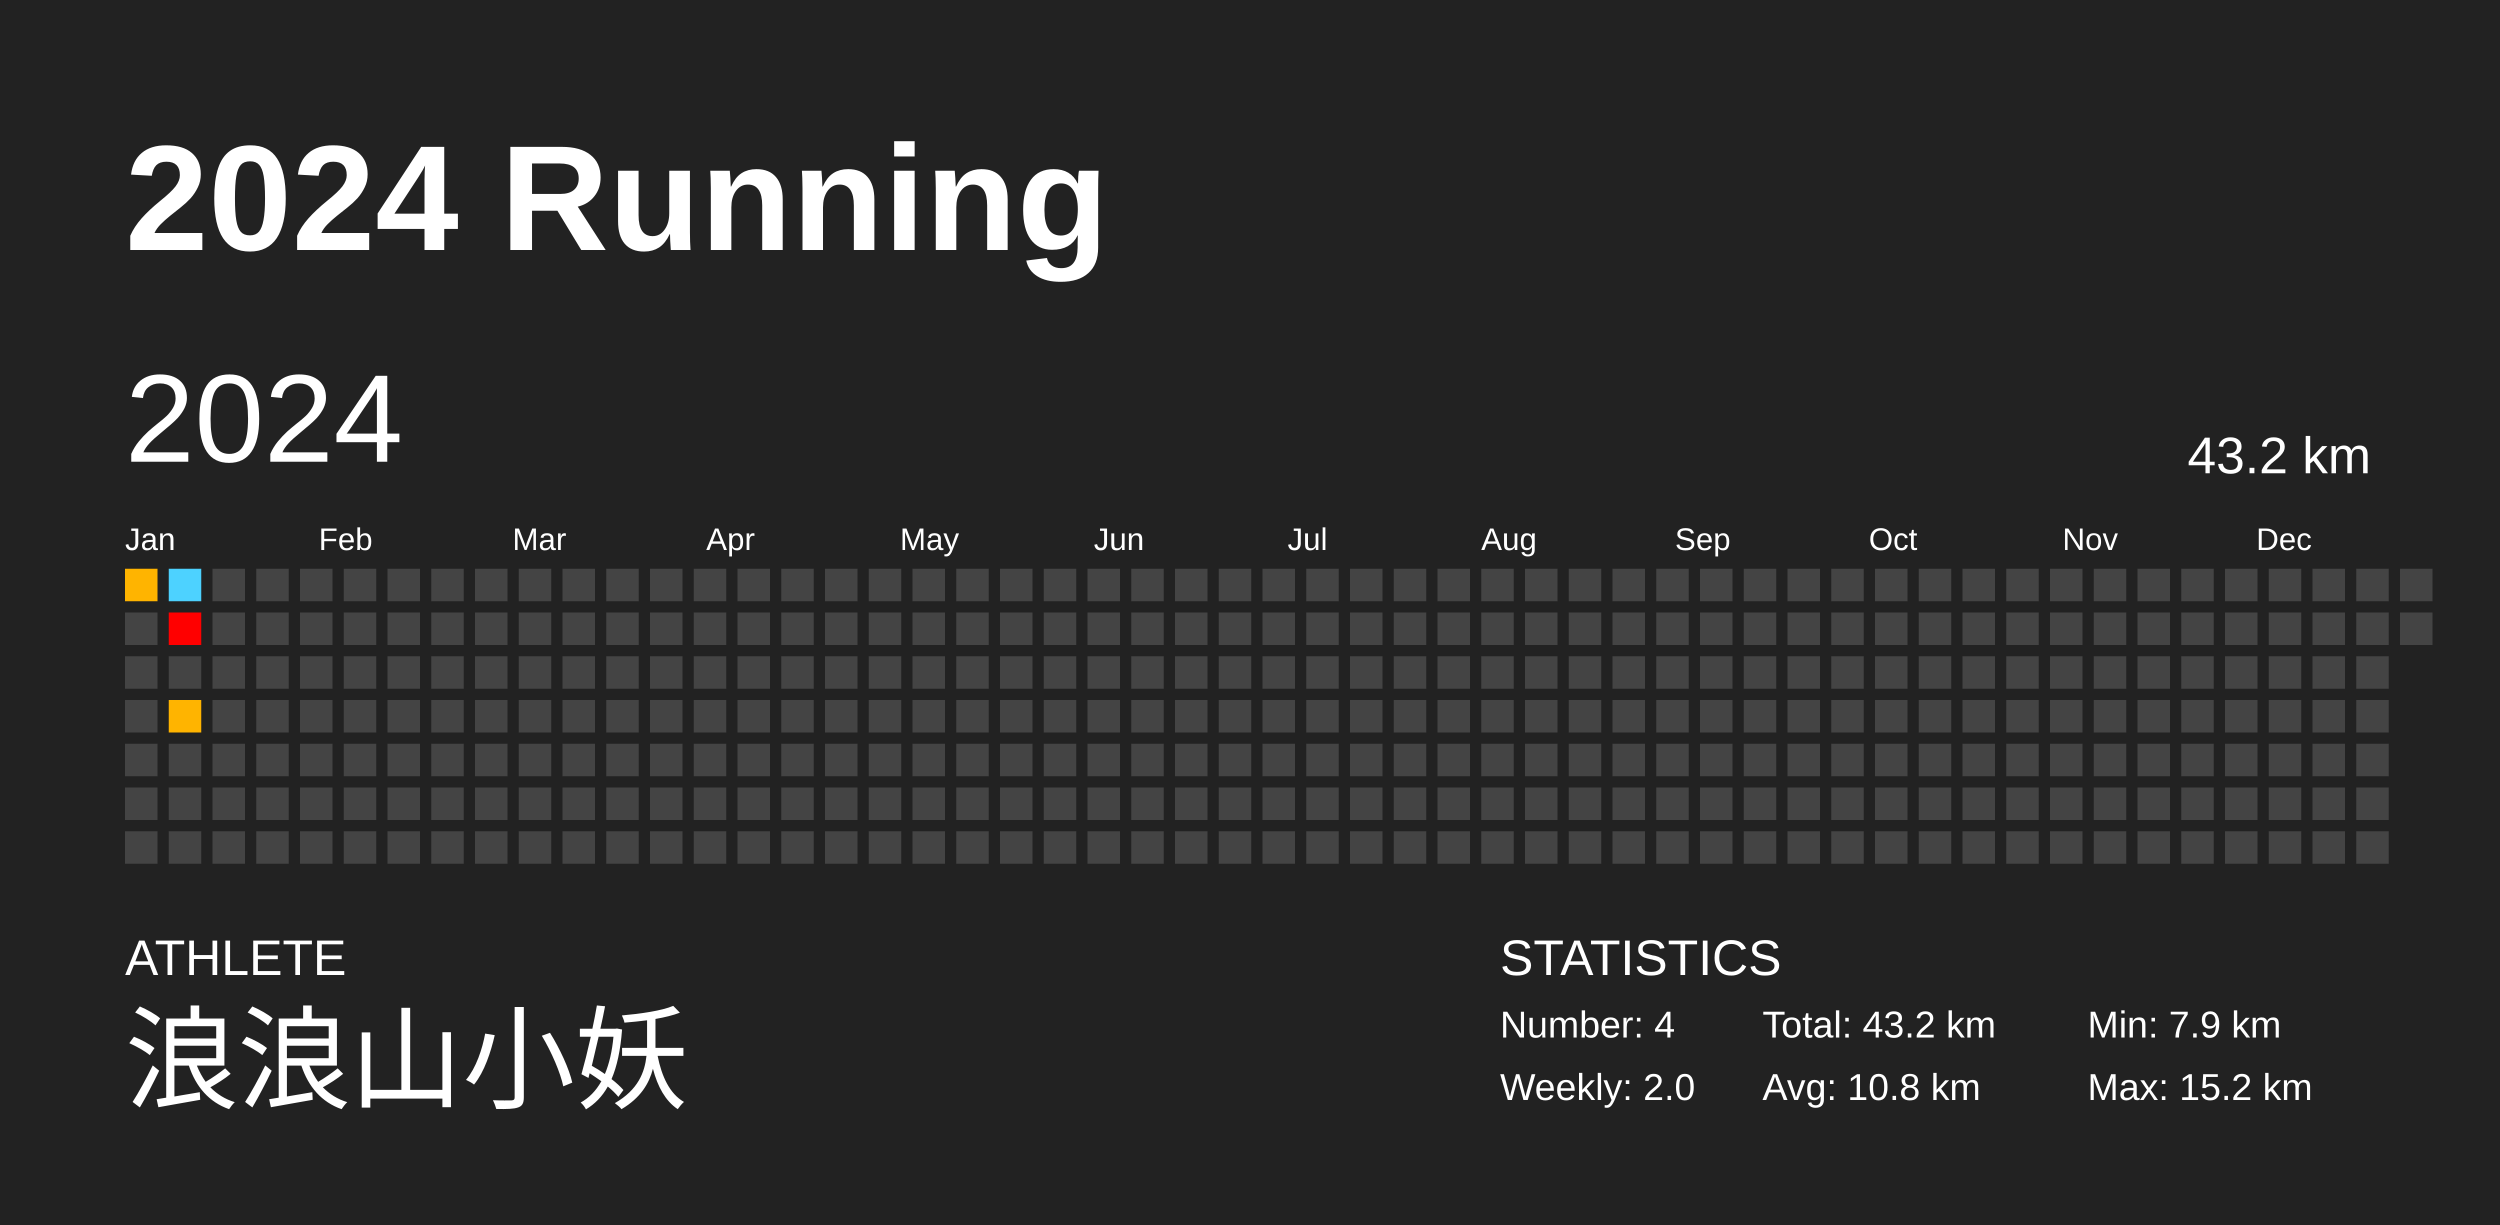
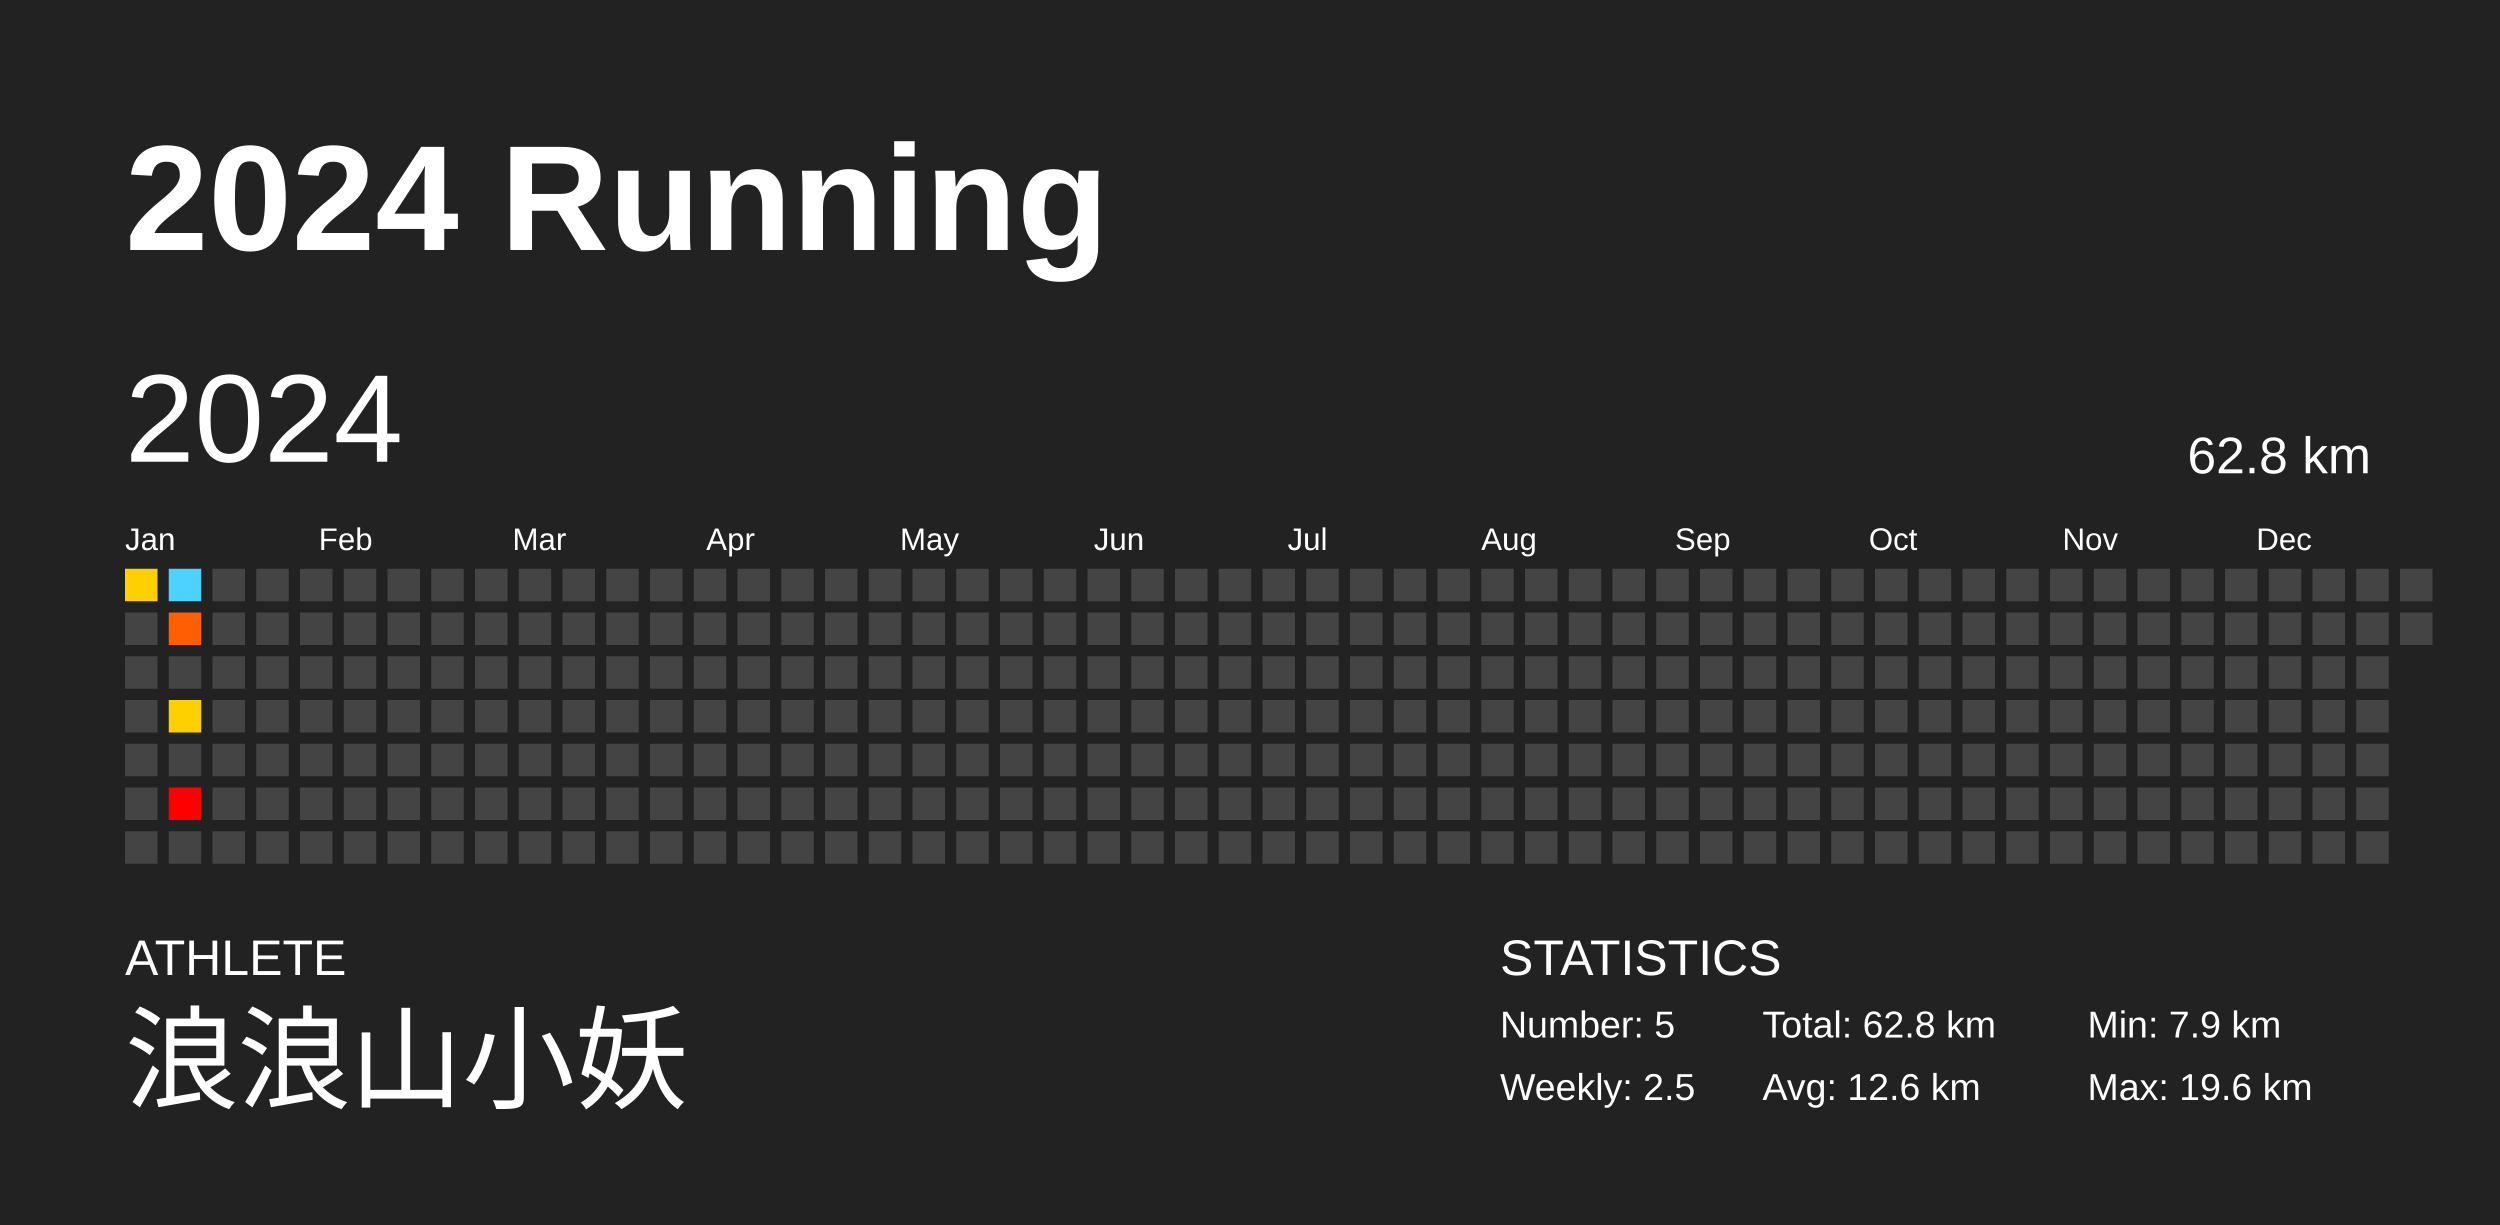
<svg xmlns="http://www.w3.org/2000/svg" baseProfile="full" height="98mm" version="1.1" viewBox="0,0,200,98" width="200mm">
  <defs />
  <rect fill="#222222" height="98" width="200" x="0" y="0" />
  <text fill="#FFFFFF" style="font-size:12px; font-family:Arial; font-weight:bold;" x="10" y="20">2024 Running</text>
  <text fill="#FFFFFF" style="font-size:4px; font-family:Arial" x="10" y="78">ATHLETE</text>
  <text fill="#FFFFFF" style="font-size:9px; font-family:Arial" x="10" y="88">浪浪山小妖</text>
  <text fill="#FFFFFF" style="font-size:4px; font-family:Arial" x="120" y="78">STATISTICS</text>
-   <text fill="#FFFFFF" style="font-size:3px; font-family:Arial" x="120" y="83">Number: 4</text>
-   <text fill="#FFFFFF" style="font-size:3px; font-family:Arial" x="120" y="88">Weekly: 2.0</text>
-   <text fill="#FFFFFF" style="font-size:3px; font-family:Arial" x="141" y="83">Total: 43.2 km</text>
-   <text fill="#FFFFFF" style="font-size:3px; font-family:Arial" x="141" y="88">Avg: 10.8 km</text>
+   <text fill="#FFFFFF" style="font-size:3px; font-family:Arial" x="120" y="83">Number: 5</text>
+   <text fill="#FFFFFF" style="font-size:3px; font-family:Arial" x="120" y="88">Weekly: 2.5</text>
+   <text fill="#FFFFFF" style="font-size:3px; font-family:Arial" x="141" y="83">Total: 62.8 km</text>
+   <text fill="#FFFFFF" style="font-size:3px; font-family:Arial" x="141" y="88">Avg: 12.6 km</text>
  <text fill="#FFFFFF" style="font-size:3px; font-family:Arial" x="167" y="83">Min: 7.9 km</text>
-   <text fill="#FFFFFF" style="font-size:3px; font-family:Arial" x="167" y="88">Max: 15.2 km</text>
+   <text fill="#FFFFFF" style="font-size:3px; font-family:Arial" x="167" y="88">Max: 19.6 km</text>
  <text dominant-baseline="hanging" fill="#FFFFFF" style="font-size:10.0px; font-family:Arial;" x="10" y="30">2024</text>
-   <text dominant-baseline="hanging" fill="#FFFFFF" style="font-size:4.125px; font-family:Arial;" x="175" y="35">43.2 km</text>
+   <text dominant-baseline="hanging" fill="#FFFFFF" style="font-size:4.125px; font-family:Arial;" x="175" y="35">62.8 km</text>
  <text fill="#FFFFFF" style="font-size:2.5px; font-family:Arial" x="10.0" y="44">Jan</text>
  <text fill="#FFFFFF" style="font-size:2.5px; font-family:Arial" x="25.5" y="44">Feb</text>
  <text fill="#FFFFFF" style="font-size:2.5px; font-family:Arial" x="41.0" y="44">Mar</text>
  <text fill="#FFFFFF" style="font-size:2.5px; font-family:Arial" x="56.5" y="44">Apr</text>
  <text fill="#FFFFFF" style="font-size:2.5px; font-family:Arial" x="72.0" y="44">May</text>
  <text fill="#FFFFFF" style="font-size:2.5px; font-family:Arial" x="87.5" y="44">Jun</text>
  <text fill="#FFFFFF" style="font-size:2.5px; font-family:Arial" x="103.0" y="44">Jul</text>
  <text fill="#FFFFFF" style="font-size:2.5px; font-family:Arial" x="118.5" y="44">Aug</text>
  <text fill="#FFFFFF" style="font-size:2.5px; font-family:Arial" x="134.0" y="44">Sep</text>
  <text fill="#FFFFFF" style="font-size:2.5px; font-family:Arial" x="149.5" y="44">Oct</text>
  <text fill="#FFFFFF" style="font-size:2.5px; font-family:Arial" x="165.0" y="44">Nov</text>
  <text fill="#FFFFFF" style="font-size:2.5px; font-family:Arial" x="180.5" y="44">Dec</text>
-   <rect fill="#ffb400" height="2.6" width="2.6" x="10.0" y="45.5" />
+   <rect fill="#ffd000" height="2.6" width="2.6" x="10.0" y="45.5" />
  <rect fill="#444444" height="2.6" width="2.6" x="10.0" y="49.0" />
  <rect fill="#444444" height="2.6" width="2.6" x="10.0" y="52.5" />
  <rect fill="#444444" height="2.6" width="2.6" x="10.0" y="56.0" />
  <rect fill="#444444" height="2.6" width="2.6" x="10.0" y="59.5" />
  <rect fill="#444444" height="2.6" width="2.6" x="10.0" y="63.0" />
  <rect fill="#444444" height="2.6" width="2.6" x="10.0" y="66.5" />
  <rect fill="#4dd2ff" height="2.6" width="2.6" x="13.5" y="45.5" />
-   <rect fill="#ff0000" height="2.6" width="2.6" x="13.5" y="49.0" />
+   <rect fill="#ff5f00" height="2.6" width="2.6" x="13.5" y="49.0" />
  <rect fill="#444444" height="2.6" width="2.6" x="13.5" y="52.5" />
-   <rect fill="#ffb400" height="2.6" width="2.6" x="13.5" y="56.0" />
+   <rect fill="#ffd000" height="2.6" width="2.6" x="13.5" y="56.0" />
  <rect fill="#444444" height="2.6" width="2.6" x="13.5" y="59.5" />
-   <rect fill="#444444" height="2.6" width="2.6" x="13.5" y="63.0" />
+   <rect fill="#ff0000" height="2.6" width="2.6" x="13.5" y="63.0" />
  <rect fill="#444444" height="2.6" width="2.6" x="13.5" y="66.5" />
  <rect fill="#444444" height="2.6" width="2.6" x="17.0" y="45.5" />
  <rect fill="#444444" height="2.6" width="2.6" x="17.0" y="49.0" />
  <rect fill="#444444" height="2.6" width="2.6" x="17.0" y="52.5" />
  <rect fill="#444444" height="2.6" width="2.6" x="17.0" y="56.0" />
  <rect fill="#444444" height="2.6" width="2.6" x="17.0" y="59.5" />
  <rect fill="#444444" height="2.6" width="2.6" x="17.0" y="63.0" />
  <rect fill="#444444" height="2.6" width="2.6" x="17.0" y="66.5" />
  <rect fill="#444444" height="2.6" width="2.6" x="20.5" y="45.5" />
  <rect fill="#444444" height="2.6" width="2.6" x="20.5" y="49.0" />
  <rect fill="#444444" height="2.6" width="2.6" x="20.5" y="52.5" />
  <rect fill="#444444" height="2.6" width="2.6" x="20.5" y="56.0" />
  <rect fill="#444444" height="2.6" width="2.6" x="20.5" y="59.5" />
  <rect fill="#444444" height="2.6" width="2.6" x="20.5" y="63.0" />
  <rect fill="#444444" height="2.6" width="2.6" x="20.5" y="66.5" />
  <rect fill="#444444" height="2.6" width="2.6" x="24.0" y="45.5" />
  <rect fill="#444444" height="2.6" width="2.6" x="24.0" y="49.0" />
  <rect fill="#444444" height="2.6" width="2.6" x="24.0" y="52.5" />
  <rect fill="#444444" height="2.6" width="2.6" x="24.0" y="56.0" />
  <rect fill="#444444" height="2.6" width="2.6" x="24.0" y="59.5" />
  <rect fill="#444444" height="2.6" width="2.6" x="24.0" y="63.0" />
  <rect fill="#444444" height="2.6" width="2.6" x="24.0" y="66.5" />
  <rect fill="#444444" height="2.6" width="2.6" x="27.5" y="45.5" />
  <rect fill="#444444" height="2.6" width="2.6" x="27.5" y="49.0" />
  <rect fill="#444444" height="2.6" width="2.6" x="27.5" y="52.5" />
  <rect fill="#444444" height="2.6" width="2.6" x="27.5" y="56.0" />
  <rect fill="#444444" height="2.6" width="2.6" x="27.5" y="59.5" />
  <rect fill="#444444" height="2.6" width="2.6" x="27.5" y="63.0" />
  <rect fill="#444444" height="2.6" width="2.6" x="27.5" y="66.5" />
  <rect fill="#444444" height="2.6" width="2.6" x="31.0" y="45.5" />
  <rect fill="#444444" height="2.6" width="2.6" x="31.0" y="49.0" />
  <rect fill="#444444" height="2.6" width="2.6" x="31.0" y="52.5" />
  <rect fill="#444444" height="2.6" width="2.6" x="31.0" y="56.0" />
  <rect fill="#444444" height="2.6" width="2.6" x="31.0" y="59.5" />
  <rect fill="#444444" height="2.6" width="2.6" x="31.0" y="63.0" />
  <rect fill="#444444" height="2.6" width="2.6" x="31.0" y="66.5" />
  <rect fill="#444444" height="2.6" width="2.6" x="34.5" y="45.5" />
  <rect fill="#444444" height="2.6" width="2.6" x="34.5" y="49.0" />
  <rect fill="#444444" height="2.6" width="2.6" x="34.5" y="52.5" />
  <rect fill="#444444" height="2.6" width="2.6" x="34.5" y="56.0" />
  <rect fill="#444444" height="2.6" width="2.6" x="34.5" y="59.5" />
  <rect fill="#444444" height="2.6" width="2.6" x="34.5" y="63.0" />
  <rect fill="#444444" height="2.6" width="2.6" x="34.5" y="66.5" />
  <rect fill="#444444" height="2.6" width="2.6" x="38.0" y="45.5" />
  <rect fill="#444444" height="2.6" width="2.6" x="38.0" y="49.0" />
  <rect fill="#444444" height="2.6" width="2.6" x="38.0" y="52.5" />
  <rect fill="#444444" height="2.6" width="2.6" x="38.0" y="56.0" />
  <rect fill="#444444" height="2.6" width="2.6" x="38.0" y="59.5" />
  <rect fill="#444444" height="2.6" width="2.6" x="38.0" y="63.0" />
  <rect fill="#444444" height="2.6" width="2.6" x="38.0" y="66.5" />
  <rect fill="#444444" height="2.6" width="2.6" x="41.5" y="45.5" />
  <rect fill="#444444" height="2.6" width="2.6" x="41.5" y="49.0" />
  <rect fill="#444444" height="2.6" width="2.6" x="41.5" y="52.5" />
  <rect fill="#444444" height="2.6" width="2.6" x="41.5" y="56.0" />
  <rect fill="#444444" height="2.6" width="2.6" x="41.5" y="59.5" />
  <rect fill="#444444" height="2.6" width="2.6" x="41.5" y="63.0" />
  <rect fill="#444444" height="2.6" width="2.6" x="41.5" y="66.5" />
  <rect fill="#444444" height="2.6" width="2.6" x="45.0" y="45.5" />
  <rect fill="#444444" height="2.6" width="2.6" x="45.0" y="49.0" />
  <rect fill="#444444" height="2.6" width="2.6" x="45.0" y="52.5" />
  <rect fill="#444444" height="2.6" width="2.6" x="45.0" y="56.0" />
  <rect fill="#444444" height="2.6" width="2.6" x="45.0" y="59.5" />
  <rect fill="#444444" height="2.6" width="2.6" x="45.0" y="63.0" />
  <rect fill="#444444" height="2.6" width="2.6" x="45.0" y="66.5" />
  <rect fill="#444444" height="2.6" width="2.6" x="48.5" y="45.5" />
  <rect fill="#444444" height="2.6" width="2.6" x="48.5" y="49.0" />
  <rect fill="#444444" height="2.6" width="2.6" x="48.5" y="52.5" />
  <rect fill="#444444" height="2.6" width="2.6" x="48.5" y="56.0" />
  <rect fill="#444444" height="2.6" width="2.6" x="48.5" y="59.5" />
  <rect fill="#444444" height="2.6" width="2.6" x="48.5" y="63.0" />
  <rect fill="#444444" height="2.6" width="2.6" x="48.5" y="66.5" />
  <rect fill="#444444" height="2.6" width="2.6" x="52.0" y="45.5" />
  <rect fill="#444444" height="2.6" width="2.6" x="52.0" y="49.0" />
  <rect fill="#444444" height="2.6" width="2.6" x="52.0" y="52.5" />
  <rect fill="#444444" height="2.6" width="2.6" x="52.0" y="56.0" />
  <rect fill="#444444" height="2.6" width="2.6" x="52.0" y="59.5" />
  <rect fill="#444444" height="2.6" width="2.6" x="52.0" y="63.0" />
  <rect fill="#444444" height="2.6" width="2.6" x="52.0" y="66.5" />
  <rect fill="#444444" height="2.6" width="2.6" x="55.5" y="45.5" />
  <rect fill="#444444" height="2.6" width="2.6" x="55.5" y="49.0" />
  <rect fill="#444444" height="2.6" width="2.6" x="55.5" y="52.5" />
  <rect fill="#444444" height="2.6" width="2.6" x="55.5" y="56.0" />
  <rect fill="#444444" height="2.6" width="2.6" x="55.5" y="59.5" />
  <rect fill="#444444" height="2.6" width="2.6" x="55.5" y="63.0" />
  <rect fill="#444444" height="2.6" width="2.6" x="55.5" y="66.5" />
  <rect fill="#444444" height="2.6" width="2.6" x="59.0" y="45.5" />
  <rect fill="#444444" height="2.6" width="2.6" x="59.0" y="49.0" />
  <rect fill="#444444" height="2.6" width="2.6" x="59.0" y="52.5" />
  <rect fill="#444444" height="2.6" width="2.6" x="59.0" y="56.0" />
  <rect fill="#444444" height="2.6" width="2.6" x="59.0" y="59.5" />
  <rect fill="#444444" height="2.6" width="2.6" x="59.0" y="63.0" />
  <rect fill="#444444" height="2.6" width="2.6" x="59.0" y="66.5" />
  <rect fill="#444444" height="2.6" width="2.6" x="62.5" y="45.5" />
  <rect fill="#444444" height="2.6" width="2.6" x="62.5" y="49.0" />
  <rect fill="#444444" height="2.6" width="2.6" x="62.5" y="52.5" />
  <rect fill="#444444" height="2.6" width="2.6" x="62.5" y="56.0" />
  <rect fill="#444444" height="2.6" width="2.6" x="62.5" y="59.5" />
  <rect fill="#444444" height="2.6" width="2.6" x="62.5" y="63.0" />
  <rect fill="#444444" height="2.6" width="2.6" x="62.5" y="66.5" />
  <rect fill="#444444" height="2.6" width="2.6" x="66.0" y="45.5" />
  <rect fill="#444444" height="2.6" width="2.6" x="66.0" y="49.0" />
  <rect fill="#444444" height="2.6" width="2.6" x="66.0" y="52.5" />
  <rect fill="#444444" height="2.6" width="2.6" x="66.0" y="56.0" />
  <rect fill="#444444" height="2.6" width="2.6" x="66.0" y="59.5" />
  <rect fill="#444444" height="2.6" width="2.6" x="66.0" y="63.0" />
  <rect fill="#444444" height="2.6" width="2.6" x="66.0" y="66.5" />
  <rect fill="#444444" height="2.6" width="2.6" x="69.5" y="45.5" />
  <rect fill="#444444" height="2.6" width="2.6" x="69.5" y="49.0" />
  <rect fill="#444444" height="2.6" width="2.6" x="69.5" y="52.5" />
  <rect fill="#444444" height="2.6" width="2.6" x="69.5" y="56.0" />
  <rect fill="#444444" height="2.6" width="2.6" x="69.5" y="59.5" />
  <rect fill="#444444" height="2.6" width="2.6" x="69.5" y="63.0" />
  <rect fill="#444444" height="2.6" width="2.6" x="69.5" y="66.5" />
  <rect fill="#444444" height="2.6" width="2.6" x="73.0" y="45.5" />
  <rect fill="#444444" height="2.6" width="2.6" x="73.0" y="49.0" />
  <rect fill="#444444" height="2.6" width="2.6" x="73.0" y="52.5" />
  <rect fill="#444444" height="2.6" width="2.6" x="73.0" y="56.0" />
  <rect fill="#444444" height="2.6" width="2.6" x="73.0" y="59.5" />
  <rect fill="#444444" height="2.6" width="2.6" x="73.0" y="63.0" />
  <rect fill="#444444" height="2.6" width="2.6" x="73.0" y="66.5" />
  <rect fill="#444444" height="2.6" width="2.6" x="76.5" y="45.5" />
  <rect fill="#444444" height="2.6" width="2.6" x="76.5" y="49.0" />
  <rect fill="#444444" height="2.6" width="2.6" x="76.5" y="52.5" />
  <rect fill="#444444" height="2.6" width="2.6" x="76.5" y="56.0" />
  <rect fill="#444444" height="2.6" width="2.6" x="76.5" y="59.5" />
  <rect fill="#444444" height="2.6" width="2.6" x="76.5" y="63.0" />
  <rect fill="#444444" height="2.6" width="2.6" x="76.5" y="66.5" />
  <rect fill="#444444" height="2.6" width="2.6" x="80.0" y="45.5" />
  <rect fill="#444444" height="2.6" width="2.6" x="80.0" y="49.0" />
  <rect fill="#444444" height="2.6" width="2.6" x="80.0" y="52.5" />
  <rect fill="#444444" height="2.6" width="2.6" x="80.0" y="56.0" />
  <rect fill="#444444" height="2.6" width="2.6" x="80.0" y="59.5" />
  <rect fill="#444444" height="2.6" width="2.6" x="80.0" y="63.0" />
  <rect fill="#444444" height="2.6" width="2.6" x="80.0" y="66.5" />
  <rect fill="#444444" height="2.6" width="2.6" x="83.5" y="45.5" />
  <rect fill="#444444" height="2.6" width="2.6" x="83.5" y="49.0" />
  <rect fill="#444444" height="2.6" width="2.6" x="83.5" y="52.5" />
  <rect fill="#444444" height="2.6" width="2.6" x="83.5" y="56.0" />
  <rect fill="#444444" height="2.6" width="2.6" x="83.5" y="59.5" />
  <rect fill="#444444" height="2.6" width="2.6" x="83.5" y="63.0" />
  <rect fill="#444444" height="2.6" width="2.6" x="83.5" y="66.5" />
  <rect fill="#444444" height="2.6" width="2.6" x="87.0" y="45.5" />
  <rect fill="#444444" height="2.6" width="2.6" x="87.0" y="49.0" />
  <rect fill="#444444" height="2.6" width="2.6" x="87.0" y="52.5" />
  <rect fill="#444444" height="2.6" width="2.6" x="87.0" y="56.0" />
  <rect fill="#444444" height="2.6" width="2.6" x="87.0" y="59.5" />
  <rect fill="#444444" height="2.6" width="2.6" x="87.0" y="63.0" />
  <rect fill="#444444" height="2.6" width="2.6" x="87.0" y="66.5" />
  <rect fill="#444444" height="2.6" width="2.6" x="90.5" y="45.5" />
  <rect fill="#444444" height="2.6" width="2.6" x="90.5" y="49.0" />
  <rect fill="#444444" height="2.6" width="2.6" x="90.5" y="52.5" />
  <rect fill="#444444" height="2.6" width="2.6" x="90.5" y="56.0" />
  <rect fill="#444444" height="2.6" width="2.6" x="90.5" y="59.5" />
  <rect fill="#444444" height="2.6" width="2.6" x="90.5" y="63.0" />
  <rect fill="#444444" height="2.6" width="2.6" x="90.5" y="66.5" />
  <rect fill="#444444" height="2.6" width="2.6" x="94.0" y="45.5" />
  <rect fill="#444444" height="2.6" width="2.6" x="94.0" y="49.0" />
  <rect fill="#444444" height="2.6" width="2.6" x="94.0" y="52.5" />
  <rect fill="#444444" height="2.6" width="2.6" x="94.0" y="56.0" />
  <rect fill="#444444" height="2.6" width="2.6" x="94.0" y="59.5" />
  <rect fill="#444444" height="2.6" width="2.6" x="94.0" y="63.0" />
  <rect fill="#444444" height="2.6" width="2.6" x="94.0" y="66.5" />
  <rect fill="#444444" height="2.6" width="2.6" x="97.5" y="45.5" />
  <rect fill="#444444" height="2.6" width="2.6" x="97.5" y="49.0" />
  <rect fill="#444444" height="2.6" width="2.6" x="97.5" y="52.5" />
  <rect fill="#444444" height="2.6" width="2.6" x="97.5" y="56.0" />
  <rect fill="#444444" height="2.6" width="2.6" x="97.5" y="59.5" />
  <rect fill="#444444" height="2.6" width="2.6" x="97.5" y="63.0" />
  <rect fill="#444444" height="2.6" width="2.6" x="97.5" y="66.5" />
  <rect fill="#444444" height="2.6" width="2.6" x="101.0" y="45.5" />
  <rect fill="#444444" height="2.6" width="2.6" x="101.0" y="49.0" />
  <rect fill="#444444" height="2.6" width="2.6" x="101.0" y="52.5" />
  <rect fill="#444444" height="2.6" width="2.6" x="101.0" y="56.0" />
  <rect fill="#444444" height="2.6" width="2.6" x="101.0" y="59.5" />
  <rect fill="#444444" height="2.6" width="2.6" x="101.0" y="63.0" />
  <rect fill="#444444" height="2.6" width="2.6" x="101.0" y="66.5" />
  <rect fill="#444444" height="2.6" width="2.6" x="104.5" y="45.5" />
  <rect fill="#444444" height="2.6" width="2.6" x="104.5" y="49.0" />
  <rect fill="#444444" height="2.6" width="2.6" x="104.5" y="52.5" />
  <rect fill="#444444" height="2.6" width="2.6" x="104.5" y="56.0" />
  <rect fill="#444444" height="2.6" width="2.6" x="104.5" y="59.5" />
  <rect fill="#444444" height="2.6" width="2.6" x="104.5" y="63.0" />
  <rect fill="#444444" height="2.6" width="2.6" x="104.5" y="66.5" />
  <rect fill="#444444" height="2.6" width="2.6" x="108.0" y="45.5" />
  <rect fill="#444444" height="2.6" width="2.6" x="108.0" y="49.0" />
  <rect fill="#444444" height="2.6" width="2.6" x="108.0" y="52.5" />
  <rect fill="#444444" height="2.6" width="2.6" x="108.0" y="56.0" />
  <rect fill="#444444" height="2.6" width="2.6" x="108.0" y="59.5" />
  <rect fill="#444444" height="2.6" width="2.6" x="108.0" y="63.0" />
  <rect fill="#444444" height="2.6" width="2.6" x="108.0" y="66.5" />
  <rect fill="#444444" height="2.6" width="2.6" x="111.5" y="45.5" />
  <rect fill="#444444" height="2.6" width="2.6" x="111.5" y="49.0" />
  <rect fill="#444444" height="2.6" width="2.6" x="111.5" y="52.5" />
  <rect fill="#444444" height="2.6" width="2.6" x="111.5" y="56.0" />
  <rect fill="#444444" height="2.6" width="2.6" x="111.5" y="59.5" />
  <rect fill="#444444" height="2.6" width="2.6" x="111.5" y="63.0" />
  <rect fill="#444444" height="2.6" width="2.6" x="111.5" y="66.5" />
  <rect fill="#444444" height="2.6" width="2.6" x="115.0" y="45.5" />
  <rect fill="#444444" height="2.6" width="2.6" x="115.0" y="49.0" />
  <rect fill="#444444" height="2.6" width="2.6" x="115.0" y="52.5" />
  <rect fill="#444444" height="2.6" width="2.6" x="115.0" y="56.0" />
  <rect fill="#444444" height="2.6" width="2.6" x="115.0" y="59.5" />
  <rect fill="#444444" height="2.6" width="2.6" x="115.0" y="63.0" />
  <rect fill="#444444" height="2.6" width="2.6" x="115.0" y="66.5" />
  <rect fill="#444444" height="2.6" width="2.6" x="118.5" y="45.5" />
  <rect fill="#444444" height="2.6" width="2.6" x="118.5" y="49.0" />
  <rect fill="#444444" height="2.6" width="2.6" x="118.5" y="52.5" />
  <rect fill="#444444" height="2.6" width="2.6" x="118.5" y="56.0" />
  <rect fill="#444444" height="2.6" width="2.6" x="118.5" y="59.5" />
  <rect fill="#444444" height="2.6" width="2.6" x="118.5" y="63.0" />
  <rect fill="#444444" height="2.6" width="2.6" x="118.5" y="66.5" />
  <rect fill="#444444" height="2.6" width="2.6" x="122.0" y="45.5" />
  <rect fill="#444444" height="2.6" width="2.6" x="122.0" y="49.0" />
  <rect fill="#444444" height="2.6" width="2.6" x="122.0" y="52.5" />
  <rect fill="#444444" height="2.6" width="2.6" x="122.0" y="56.0" />
  <rect fill="#444444" height="2.6" width="2.6" x="122.0" y="59.5" />
  <rect fill="#444444" height="2.6" width="2.6" x="122.0" y="63.0" />
  <rect fill="#444444" height="2.6" width="2.6" x="122.0" y="66.5" />
  <rect fill="#444444" height="2.6" width="2.6" x="125.5" y="45.5" />
  <rect fill="#444444" height="2.6" width="2.6" x="125.5" y="49.0" />
  <rect fill="#444444" height="2.6" width="2.6" x="125.5" y="52.5" />
  <rect fill="#444444" height="2.6" width="2.6" x="125.5" y="56.0" />
  <rect fill="#444444" height="2.6" width="2.6" x="125.5" y="59.5" />
  <rect fill="#444444" height="2.6" width="2.6" x="125.5" y="63.0" />
  <rect fill="#444444" height="2.6" width="2.6" x="125.5" y="66.5" />
  <rect fill="#444444" height="2.6" width="2.6" x="129.0" y="45.5" />
  <rect fill="#444444" height="2.6" width="2.6" x="129.0" y="49.0" />
  <rect fill="#444444" height="2.6" width="2.6" x="129.0" y="52.5" />
  <rect fill="#444444" height="2.6" width="2.6" x="129.0" y="56.0" />
  <rect fill="#444444" height="2.6" width="2.6" x="129.0" y="59.5" />
  <rect fill="#444444" height="2.6" width="2.6" x="129.0" y="63.0" />
  <rect fill="#444444" height="2.6" width="2.6" x="129.0" y="66.5" />
  <rect fill="#444444" height="2.6" width="2.6" x="132.5" y="45.5" />
  <rect fill="#444444" height="2.6" width="2.6" x="132.5" y="49.0" />
  <rect fill="#444444" height="2.6" width="2.6" x="132.5" y="52.5" />
  <rect fill="#444444" height="2.6" width="2.6" x="132.5" y="56.0" />
  <rect fill="#444444" height="2.6" width="2.6" x="132.5" y="59.5" />
  <rect fill="#444444" height="2.6" width="2.6" x="132.5" y="63.0" />
  <rect fill="#444444" height="2.6" width="2.6" x="132.5" y="66.5" />
  <rect fill="#444444" height="2.6" width="2.6" x="136.0" y="45.5" />
  <rect fill="#444444" height="2.6" width="2.6" x="136.0" y="49.0" />
  <rect fill="#444444" height="2.6" width="2.6" x="136.0" y="52.5" />
  <rect fill="#444444" height="2.6" width="2.6" x="136.0" y="56.0" />
  <rect fill="#444444" height="2.6" width="2.6" x="136.0" y="59.5" />
  <rect fill="#444444" height="2.6" width="2.6" x="136.0" y="63.0" />
  <rect fill="#444444" height="2.6" width="2.6" x="136.0" y="66.5" />
  <rect fill="#444444" height="2.6" width="2.6" x="139.5" y="45.5" />
  <rect fill="#444444" height="2.6" width="2.6" x="139.5" y="49.0" />
  <rect fill="#444444" height="2.6" width="2.6" x="139.5" y="52.5" />
  <rect fill="#444444" height="2.6" width="2.6" x="139.5" y="56.0" />
  <rect fill="#444444" height="2.6" width="2.6" x="139.5" y="59.5" />
  <rect fill="#444444" height="2.6" width="2.6" x="139.5" y="63.0" />
  <rect fill="#444444" height="2.6" width="2.6" x="139.5" y="66.5" />
  <rect fill="#444444" height="2.6" width="2.6" x="143.0" y="45.5" />
  <rect fill="#444444" height="2.6" width="2.6" x="143.0" y="49.0" />
  <rect fill="#444444" height="2.6" width="2.6" x="143.0" y="52.5" />
  <rect fill="#444444" height="2.6" width="2.6" x="143.0" y="56.0" />
  <rect fill="#444444" height="2.6" width="2.6" x="143.0" y="59.5" />
  <rect fill="#444444" height="2.6" width="2.6" x="143.0" y="63.0" />
  <rect fill="#444444" height="2.6" width="2.6" x="143.0" y="66.5" />
  <rect fill="#444444" height="2.6" width="2.6" x="146.5" y="45.5" />
  <rect fill="#444444" height="2.6" width="2.6" x="146.5" y="49.0" />
  <rect fill="#444444" height="2.6" width="2.6" x="146.5" y="52.5" />
  <rect fill="#444444" height="2.6" width="2.6" x="146.5" y="56.0" />
  <rect fill="#444444" height="2.6" width="2.6" x="146.5" y="59.5" />
  <rect fill="#444444" height="2.6" width="2.6" x="146.5" y="63.0" />
  <rect fill="#444444" height="2.6" width="2.6" x="146.5" y="66.5" />
  <rect fill="#444444" height="2.6" width="2.6" x="150.0" y="45.5" />
  <rect fill="#444444" height="2.6" width="2.6" x="150.0" y="49.0" />
  <rect fill="#444444" height="2.6" width="2.6" x="150.0" y="52.5" />
  <rect fill="#444444" height="2.6" width="2.6" x="150.0" y="56.0" />
  <rect fill="#444444" height="2.6" width="2.6" x="150.0" y="59.5" />
  <rect fill="#444444" height="2.6" width="2.6" x="150.0" y="63.0" />
  <rect fill="#444444" height="2.6" width="2.6" x="150.0" y="66.5" />
  <rect fill="#444444" height="2.6" width="2.6" x="153.5" y="45.5" />
  <rect fill="#444444" height="2.6" width="2.6" x="153.5" y="49.0" />
  <rect fill="#444444" height="2.6" width="2.6" x="153.5" y="52.5" />
  <rect fill="#444444" height="2.6" width="2.6" x="153.5" y="56.0" />
  <rect fill="#444444" height="2.6" width="2.6" x="153.5" y="59.5" />
  <rect fill="#444444" height="2.6" width="2.6" x="153.5" y="63.0" />
  <rect fill="#444444" height="2.6" width="2.6" x="153.5" y="66.5" />
  <rect fill="#444444" height="2.6" width="2.6" x="157.0" y="45.5" />
  <rect fill="#444444" height="2.6" width="2.6" x="157.0" y="49.0" />
  <rect fill="#444444" height="2.6" width="2.6" x="157.0" y="52.5" />
  <rect fill="#444444" height="2.6" width="2.6" x="157.0" y="56.0" />
  <rect fill="#444444" height="2.6" width="2.6" x="157.0" y="59.5" />
  <rect fill="#444444" height="2.6" width="2.6" x="157.0" y="63.0" />
  <rect fill="#444444" height="2.6" width="2.6" x="157.0" y="66.5" />
  <rect fill="#444444" height="2.6" width="2.6" x="160.5" y="45.5" />
  <rect fill="#444444" height="2.6" width="2.6" x="160.5" y="49.0" />
  <rect fill="#444444" height="2.6" width="2.6" x="160.5" y="52.5" />
  <rect fill="#444444" height="2.6" width="2.6" x="160.5" y="56.0" />
  <rect fill="#444444" height="2.6" width="2.6" x="160.5" y="59.5" />
  <rect fill="#444444" height="2.6" width="2.6" x="160.5" y="63.0" />
  <rect fill="#444444" height="2.6" width="2.6" x="160.5" y="66.5" />
  <rect fill="#444444" height="2.6" width="2.6" x="164.0" y="45.5" />
  <rect fill="#444444" height="2.6" width="2.6" x="164.0" y="49.0" />
  <rect fill="#444444" height="2.6" width="2.6" x="164.0" y="52.5" />
  <rect fill="#444444" height="2.6" width="2.6" x="164.0" y="56.0" />
  <rect fill="#444444" height="2.6" width="2.6" x="164.0" y="59.5" />
  <rect fill="#444444" height="2.6" width="2.6" x="164.0" y="63.0" />
  <rect fill="#444444" height="2.6" width="2.6" x="164.0" y="66.5" />
  <rect fill="#444444" height="2.6" width="2.6" x="167.5" y="45.5" />
  <rect fill="#444444" height="2.6" width="2.6" x="167.5" y="49.0" />
  <rect fill="#444444" height="2.6" width="2.6" x="167.5" y="52.5" />
  <rect fill="#444444" height="2.6" width="2.6" x="167.5" y="56.0" />
  <rect fill="#444444" height="2.6" width="2.6" x="167.5" y="59.5" />
  <rect fill="#444444" height="2.6" width="2.6" x="167.5" y="63.0" />
  <rect fill="#444444" height="2.6" width="2.6" x="167.5" y="66.5" />
  <rect fill="#444444" height="2.6" width="2.6" x="171.0" y="45.5" />
  <rect fill="#444444" height="2.6" width="2.6" x="171.0" y="49.0" />
  <rect fill="#444444" height="2.6" width="2.6" x="171.0" y="52.5" />
  <rect fill="#444444" height="2.6" width="2.6" x="171.0" y="56.0" />
  <rect fill="#444444" height="2.6" width="2.6" x="171.0" y="59.5" />
  <rect fill="#444444" height="2.6" width="2.6" x="171.0" y="63.0" />
  <rect fill="#444444" height="2.6" width="2.6" x="171.0" y="66.5" />
  <rect fill="#444444" height="2.6" width="2.6" x="174.5" y="45.5" />
  <rect fill="#444444" height="2.6" width="2.6" x="174.5" y="49.0" />
  <rect fill="#444444" height="2.6" width="2.6" x="174.5" y="52.5" />
  <rect fill="#444444" height="2.6" width="2.6" x="174.5" y="56.0" />
  <rect fill="#444444" height="2.6" width="2.6" x="174.5" y="59.5" />
  <rect fill="#444444" height="2.6" width="2.6" x="174.5" y="63.0" />
  <rect fill="#444444" height="2.6" width="2.6" x="174.5" y="66.5" />
  <rect fill="#444444" height="2.6" width="2.6" x="178.0" y="45.5" />
  <rect fill="#444444" height="2.6" width="2.6" x="178.0" y="49.0" />
  <rect fill="#444444" height="2.6" width="2.6" x="178.0" y="52.5" />
  <rect fill="#444444" height="2.6" width="2.6" x="178.0" y="56.0" />
  <rect fill="#444444" height="2.6" width="2.6" x="178.0" y="59.5" />
  <rect fill="#444444" height="2.6" width="2.6" x="178.0" y="63.0" />
  <rect fill="#444444" height="2.6" width="2.6" x="178.0" y="66.5" />
  <rect fill="#444444" height="2.6" width="2.6" x="181.5" y="45.5" />
  <rect fill="#444444" height="2.6" width="2.6" x="181.5" y="49.0" />
  <rect fill="#444444" height="2.6" width="2.6" x="181.5" y="52.5" />
  <rect fill="#444444" height="2.6" width="2.6" x="181.5" y="56.0" />
  <rect fill="#444444" height="2.6" width="2.6" x="181.5" y="59.5" />
  <rect fill="#444444" height="2.6" width="2.6" x="181.5" y="63.0" />
  <rect fill="#444444" height="2.6" width="2.6" x="181.5" y="66.5" />
  <rect fill="#444444" height="2.6" width="2.6" x="185.0" y="45.5" />
  <rect fill="#444444" height="2.6" width="2.6" x="185.0" y="49.0" />
  <rect fill="#444444" height="2.6" width="2.6" x="185.0" y="52.5" />
  <rect fill="#444444" height="2.6" width="2.6" x="185.0" y="56.0" />
  <rect fill="#444444" height="2.6" width="2.6" x="185.0" y="59.5" />
  <rect fill="#444444" height="2.6" width="2.6" x="185.0" y="63.0" />
  <rect fill="#444444" height="2.6" width="2.6" x="185.0" y="66.5" />
  <rect fill="#444444" height="2.6" width="2.6" x="188.5" y="45.5" />
  <rect fill="#444444" height="2.6" width="2.6" x="188.5" y="49.0" />
  <rect fill="#444444" height="2.6" width="2.6" x="188.5" y="52.5" />
  <rect fill="#444444" height="2.6" width="2.6" x="188.5" y="56.0" />
  <rect fill="#444444" height="2.6" width="2.6" x="188.5" y="59.5" />
  <rect fill="#444444" height="2.6" width="2.6" x="188.5" y="63.0" />
  <rect fill="#444444" height="2.6" width="2.6" x="188.5" y="66.5" />
  <rect fill="#444444" height="2.6" width="2.6" x="192.0" y="45.5" />
  <rect fill="#444444" height="2.6" width="2.6" x="192.0" y="49.0" />
</svg>
